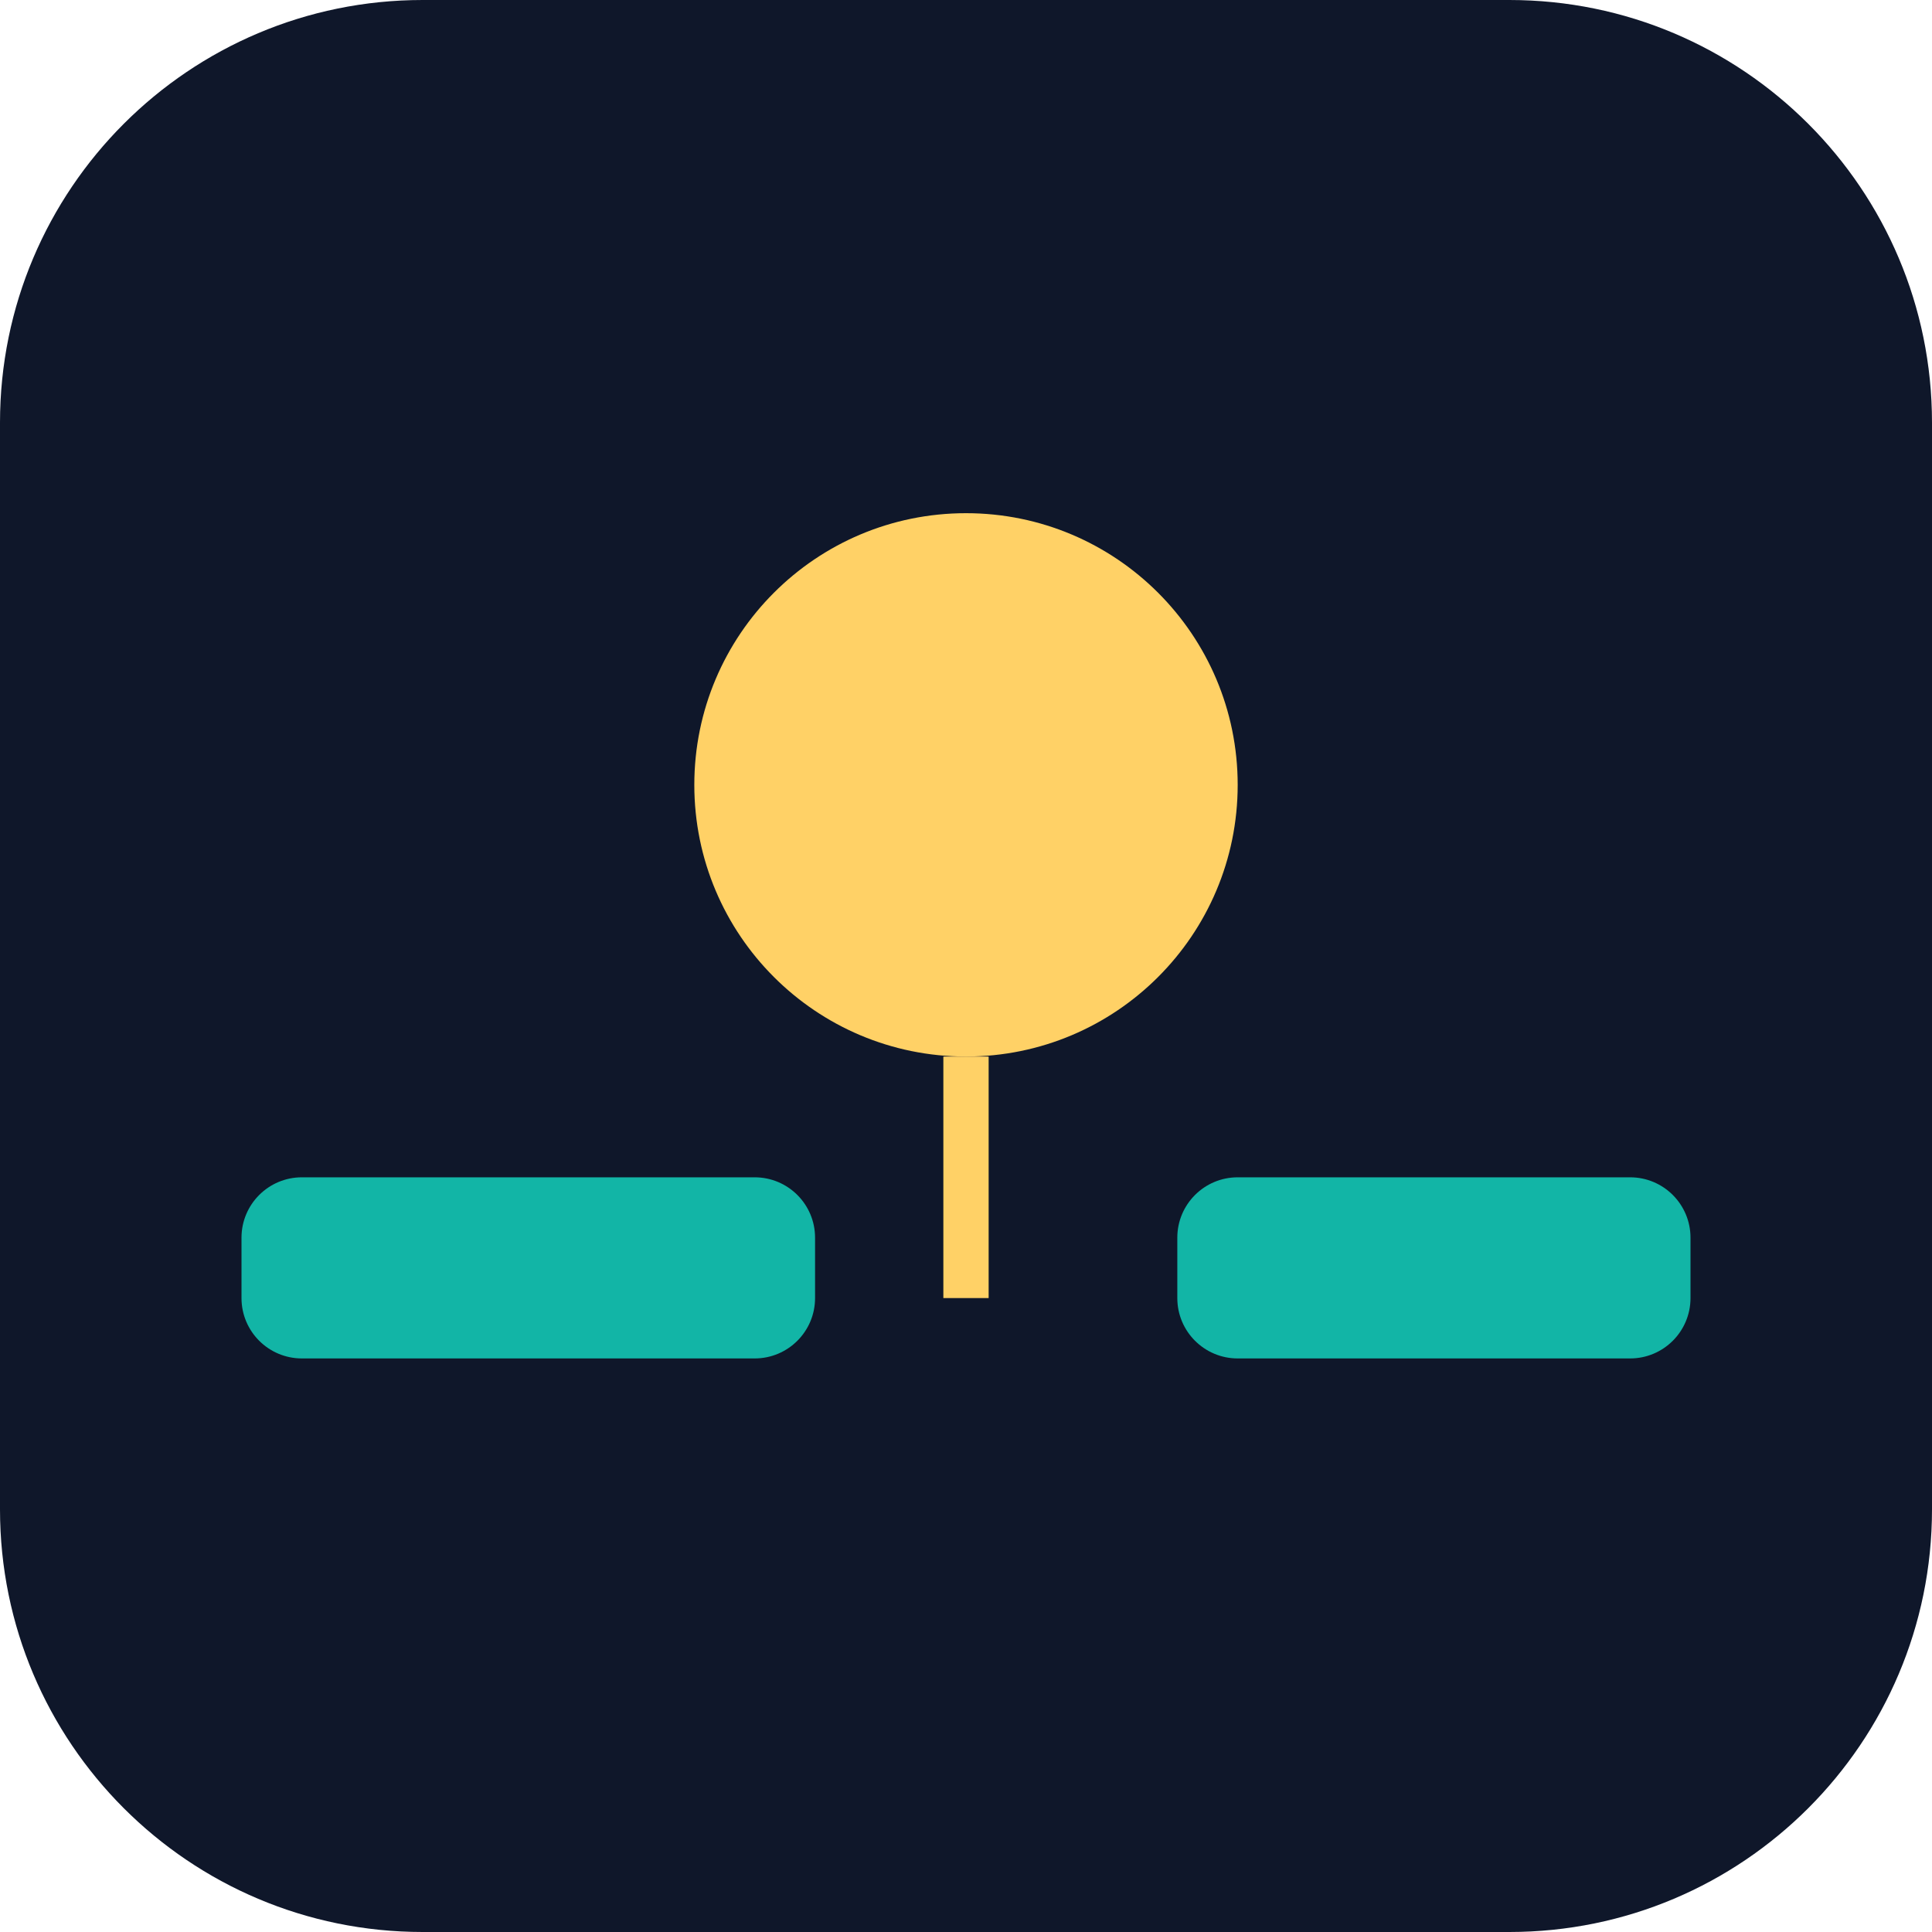
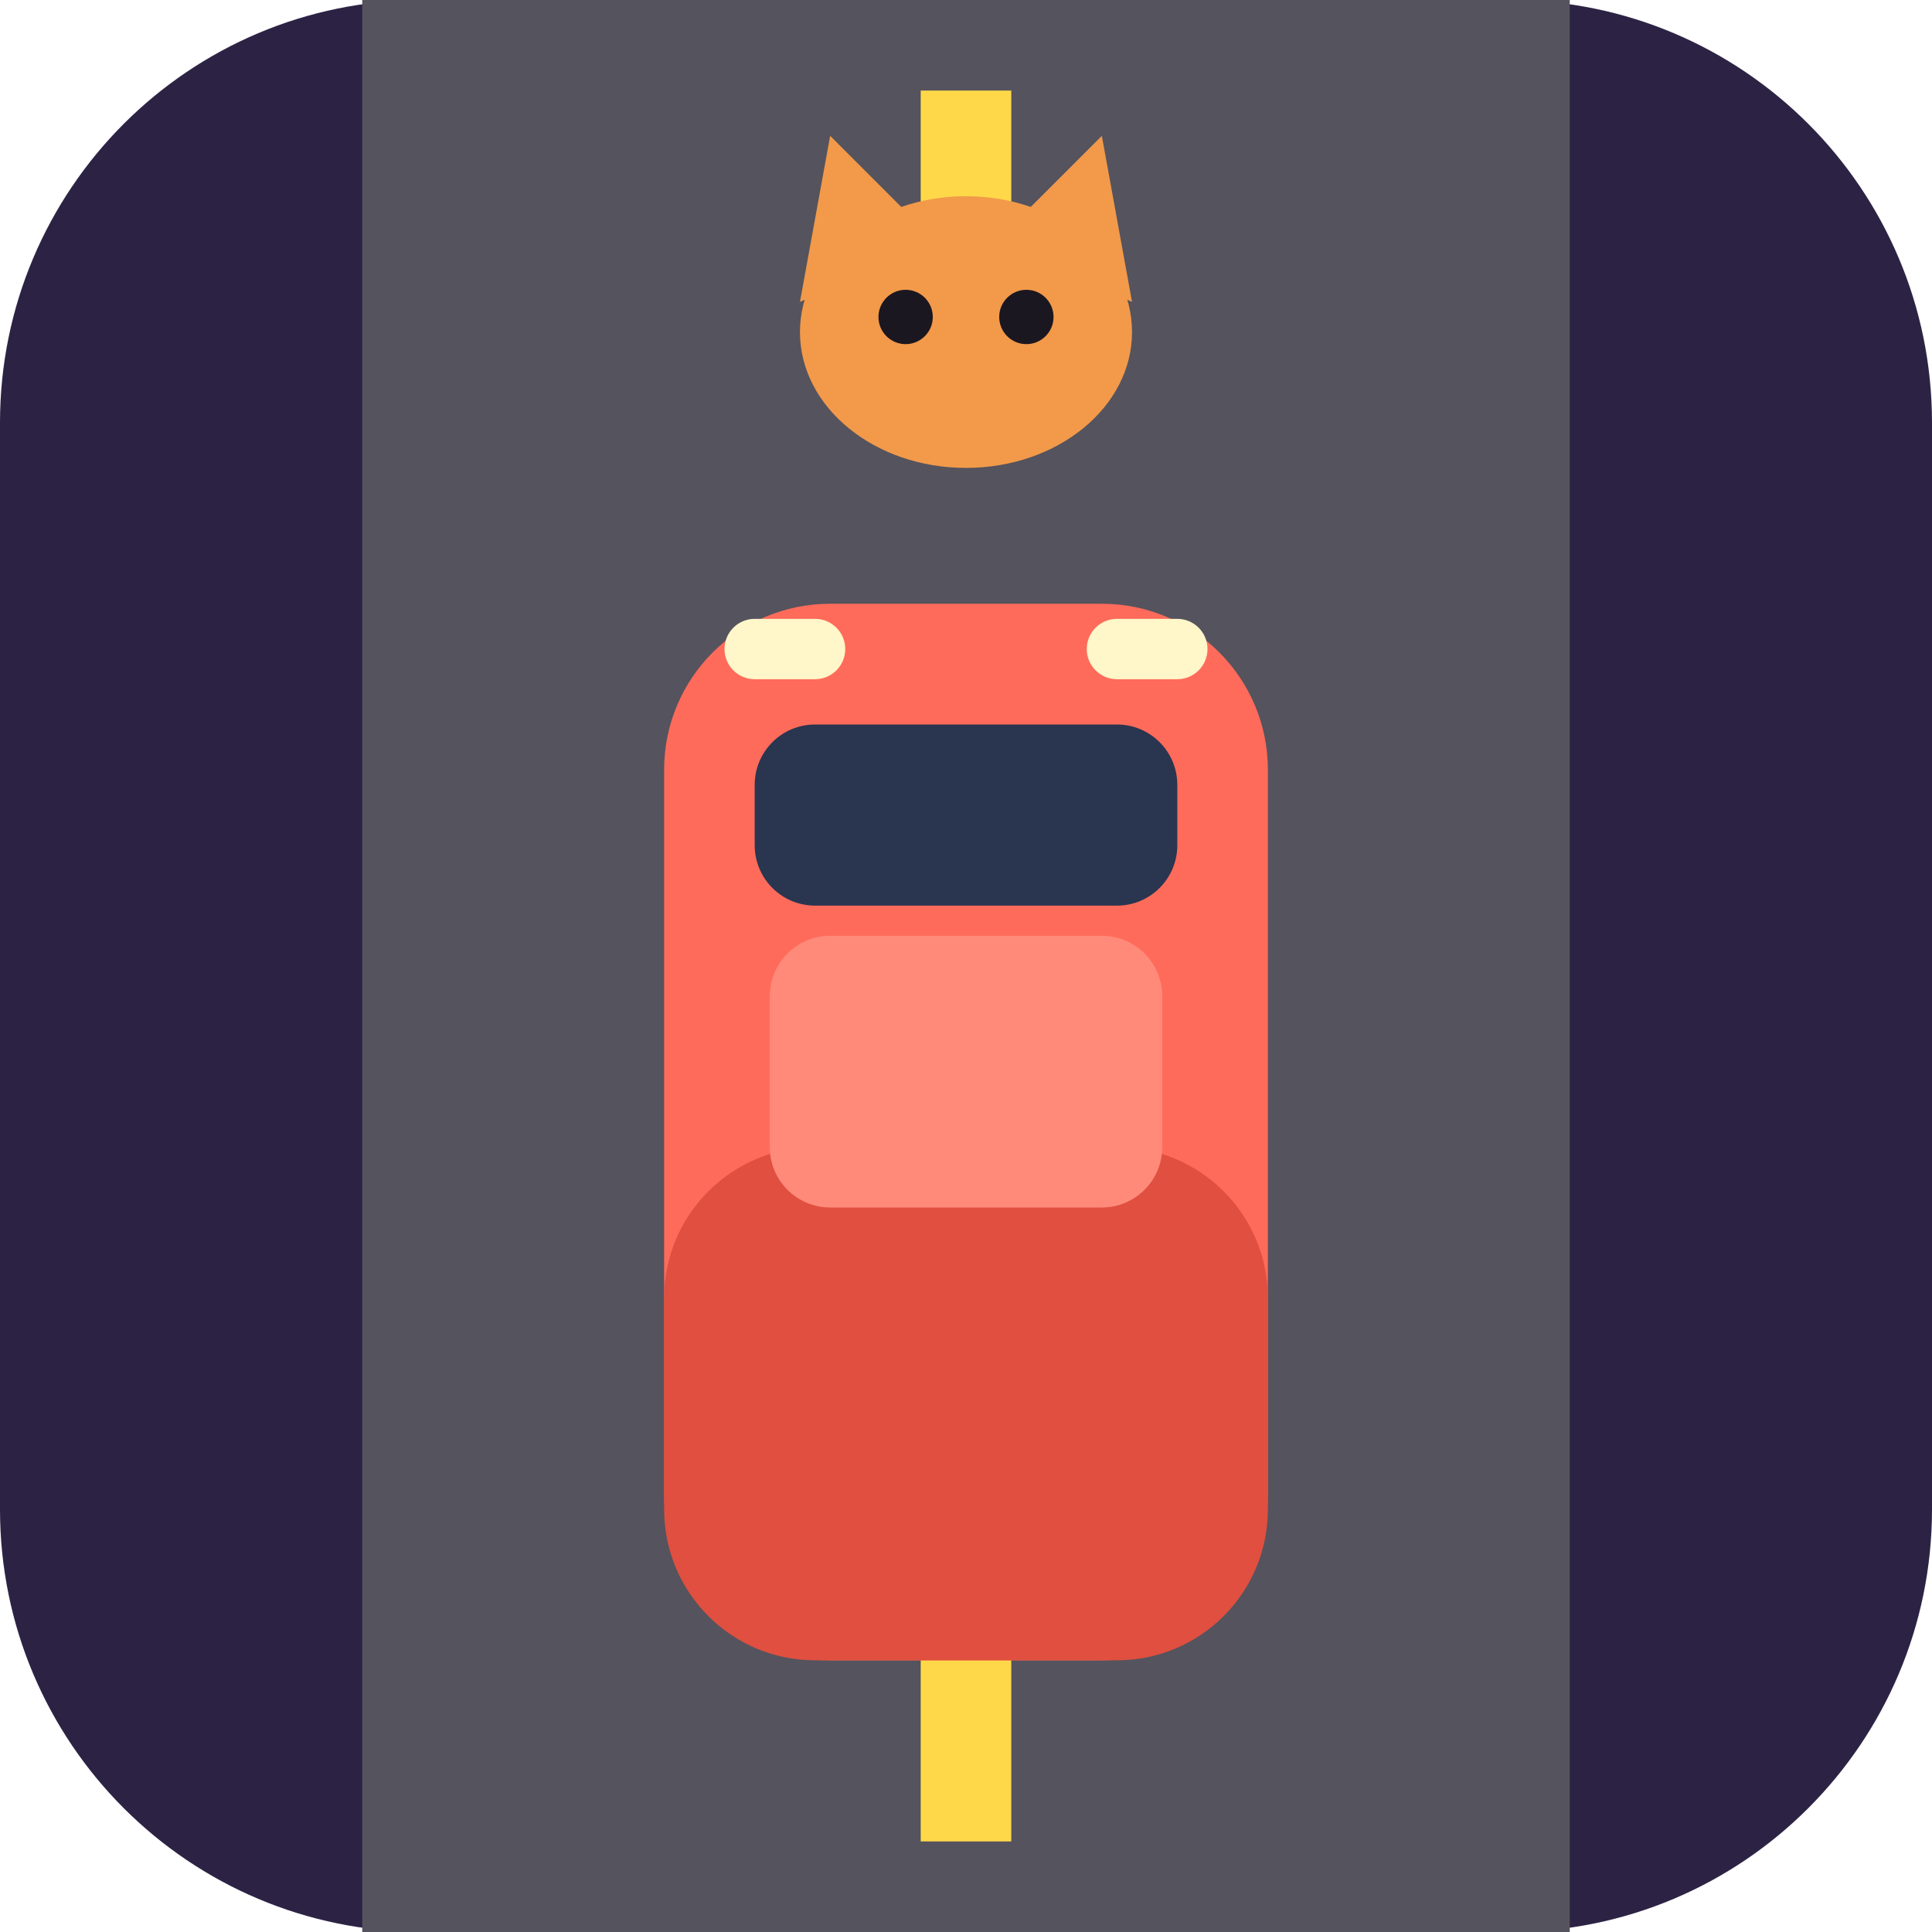
<svg xmlns="http://www.w3.org/2000/svg" viewBox="0 0 128 128">
-   <rect width="128" height="128" rx="28" fill="#0f172a" />
-   <rect x="16" y="78" width="38" height="12" rx="4" fill="#12b5a6" />
-   <rect x="78" y="78" width="34" height="12" rx="4" fill="#12b5a6" />
-   <circle cx="64" cy="52" r="18" fill="#ffd166" />
-   <path d="M64 70v16" stroke="#ffd166" stroke-width="3" />
+   <rect width="128" height="128" rx="28" fill="#2c2344" />
+   <rect x="24" y="0" width="80" height="128" fill="#55535d" />
+   <rect x="61" y="6" width="6" height="22" fill="#ffd84a" />
+   <rect x="61" y="100" width="6" height="22" fill="#ffd84a" />
+   <rect x="44" y="40" width="40" height="70" rx="11" fill="#ff6b5a" />
+   <rect x="44" y="76" width="40" height="34" rx="10" fill="#e04f3f" />
+   <rect x="50" y="48" width="28" height="12" rx="4" fill="#2a3550" />
+   <rect x="51" y="62" width="26" height="18" rx="4" fill="#ff8a7a" />
+   <rect x="48" y="41" width="8" height="4" rx="2" fill="#fff6c9" />
+   <rect x="72" y="41" width="8" height="4" rx="2" fill="#fff6c9" />
+   <g fill="#f29a4a">
+     <ellipse cx="64" cy="22" rx="11" ry="9" />
+     <path d="M53 20l2-11 7 7zM75 20l-2-11-7 7z" />
+   </g>
+   <circle cx="60" cy="21" r="1.8" fill="#1b1720" />
+   <circle cx="68" cy="21" r="1.8" fill="#1b1720" />
</svg>
